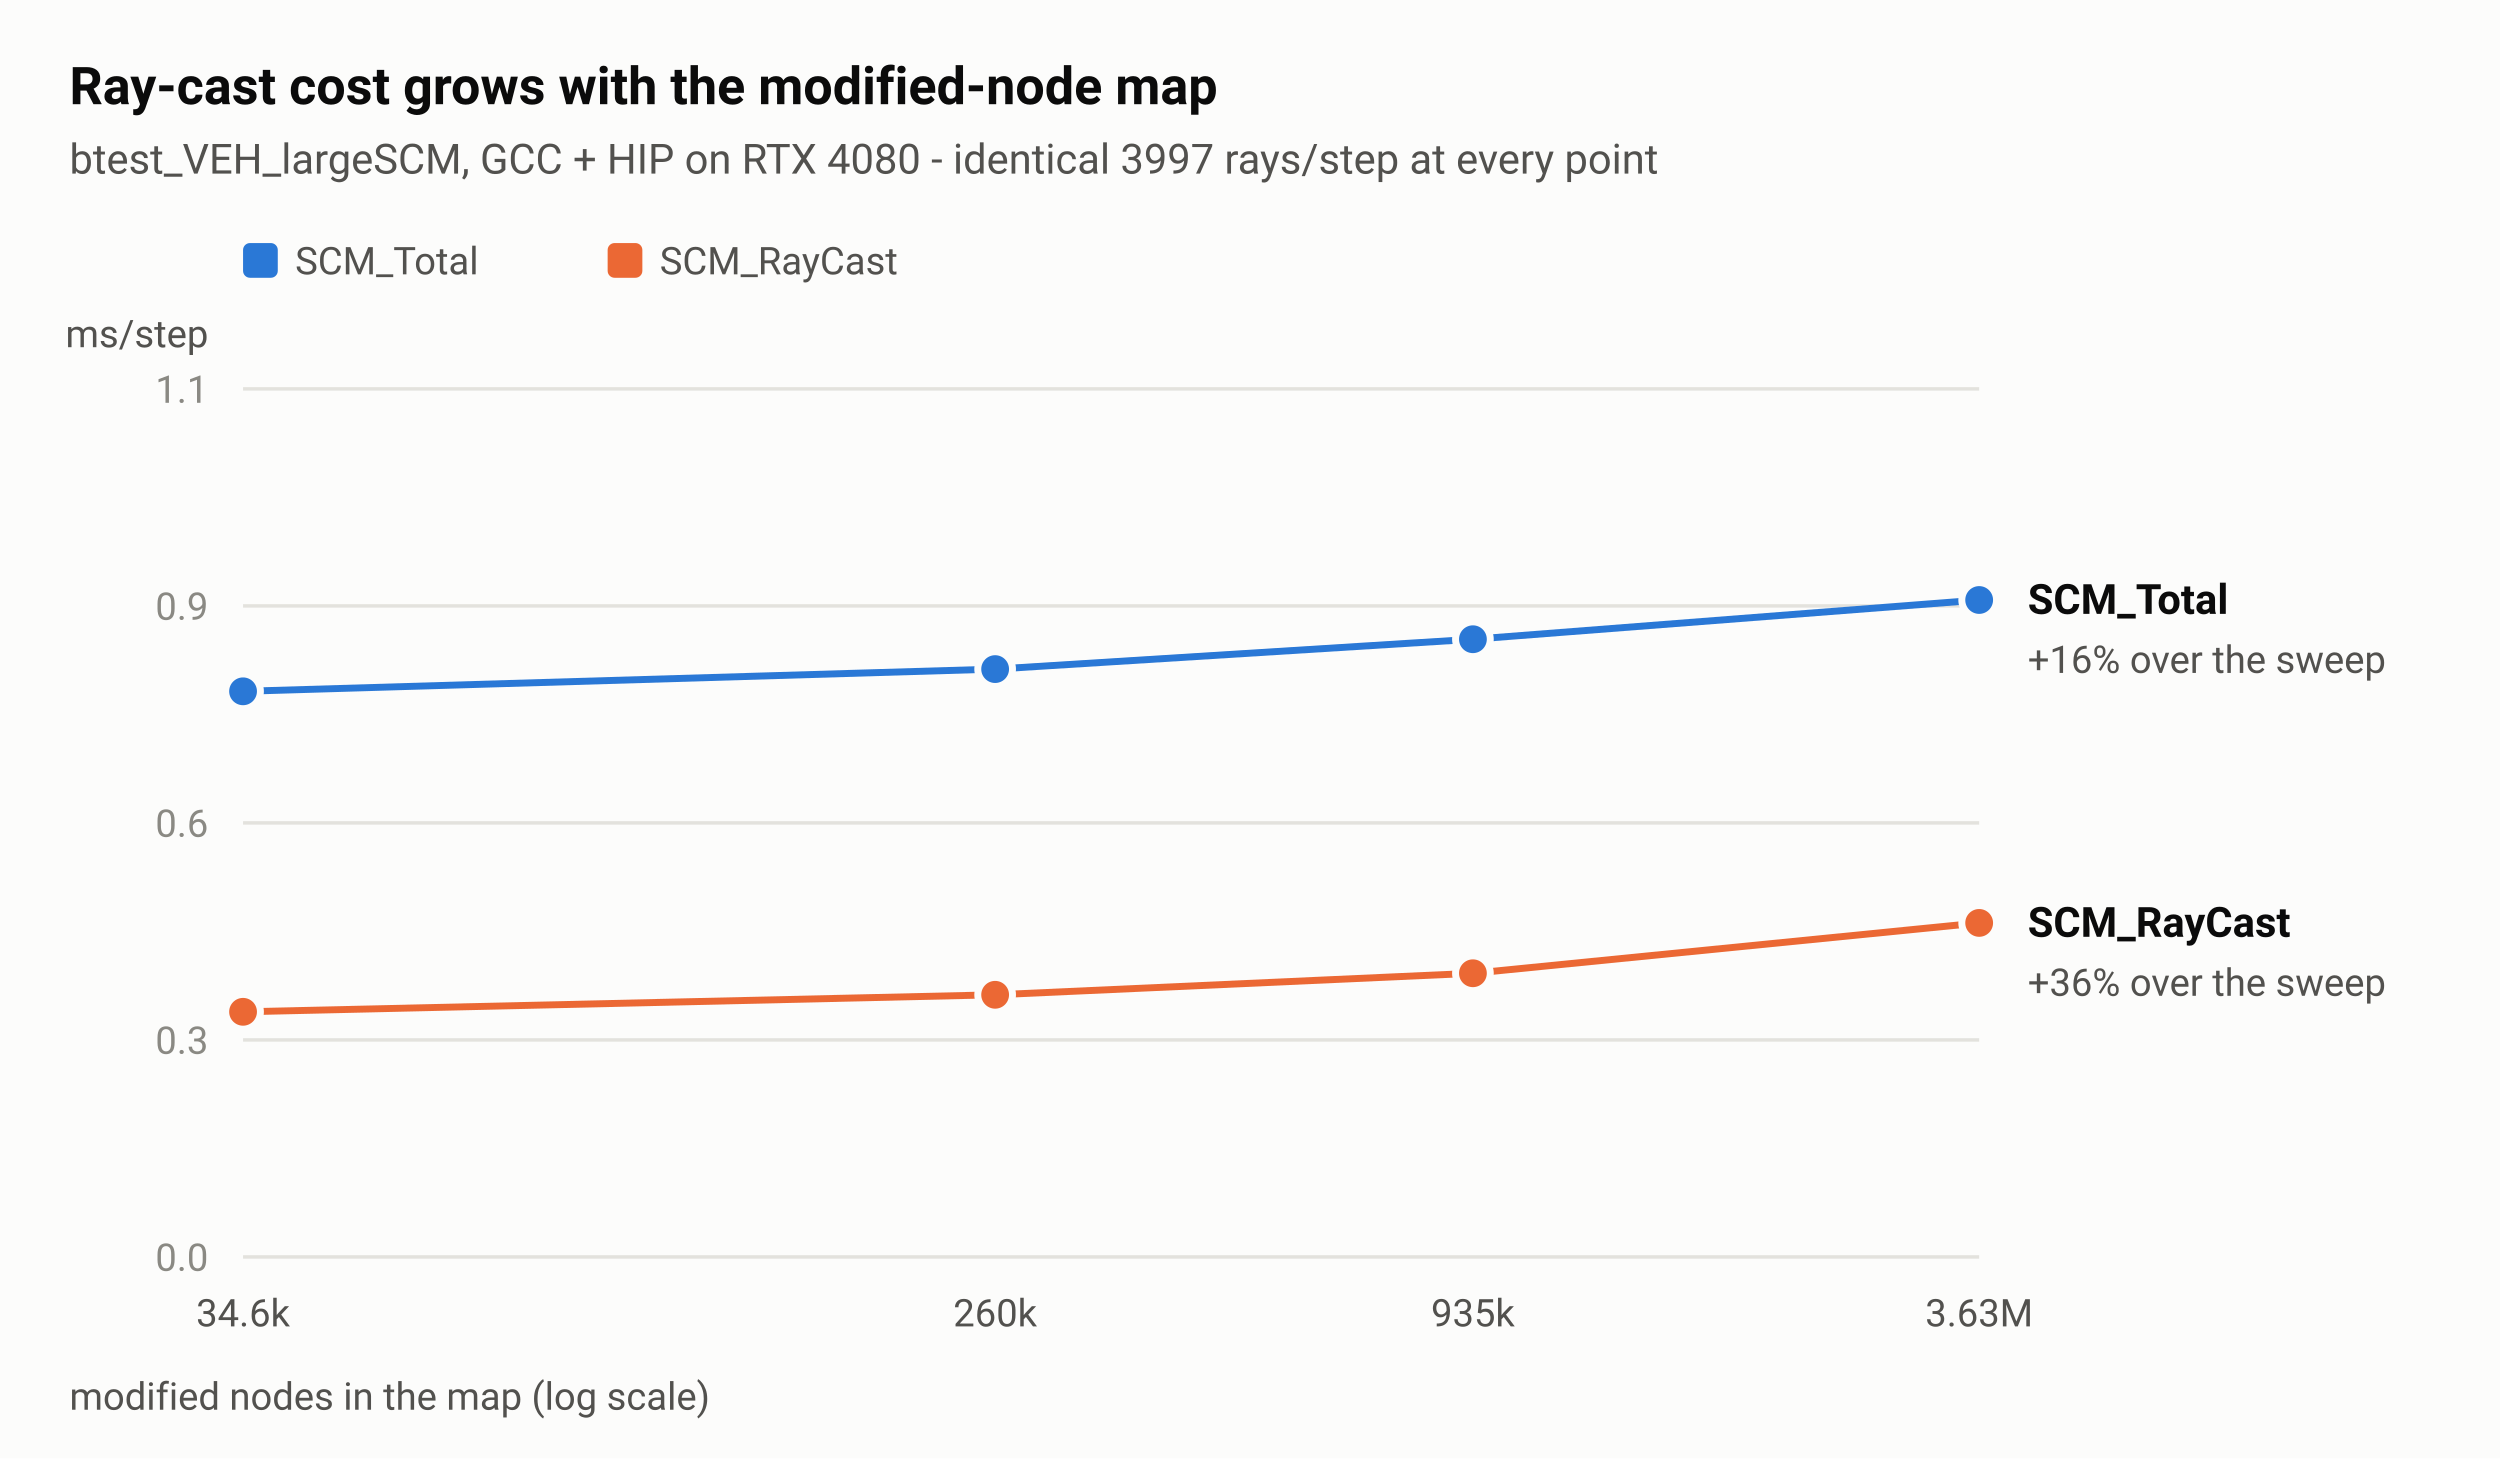
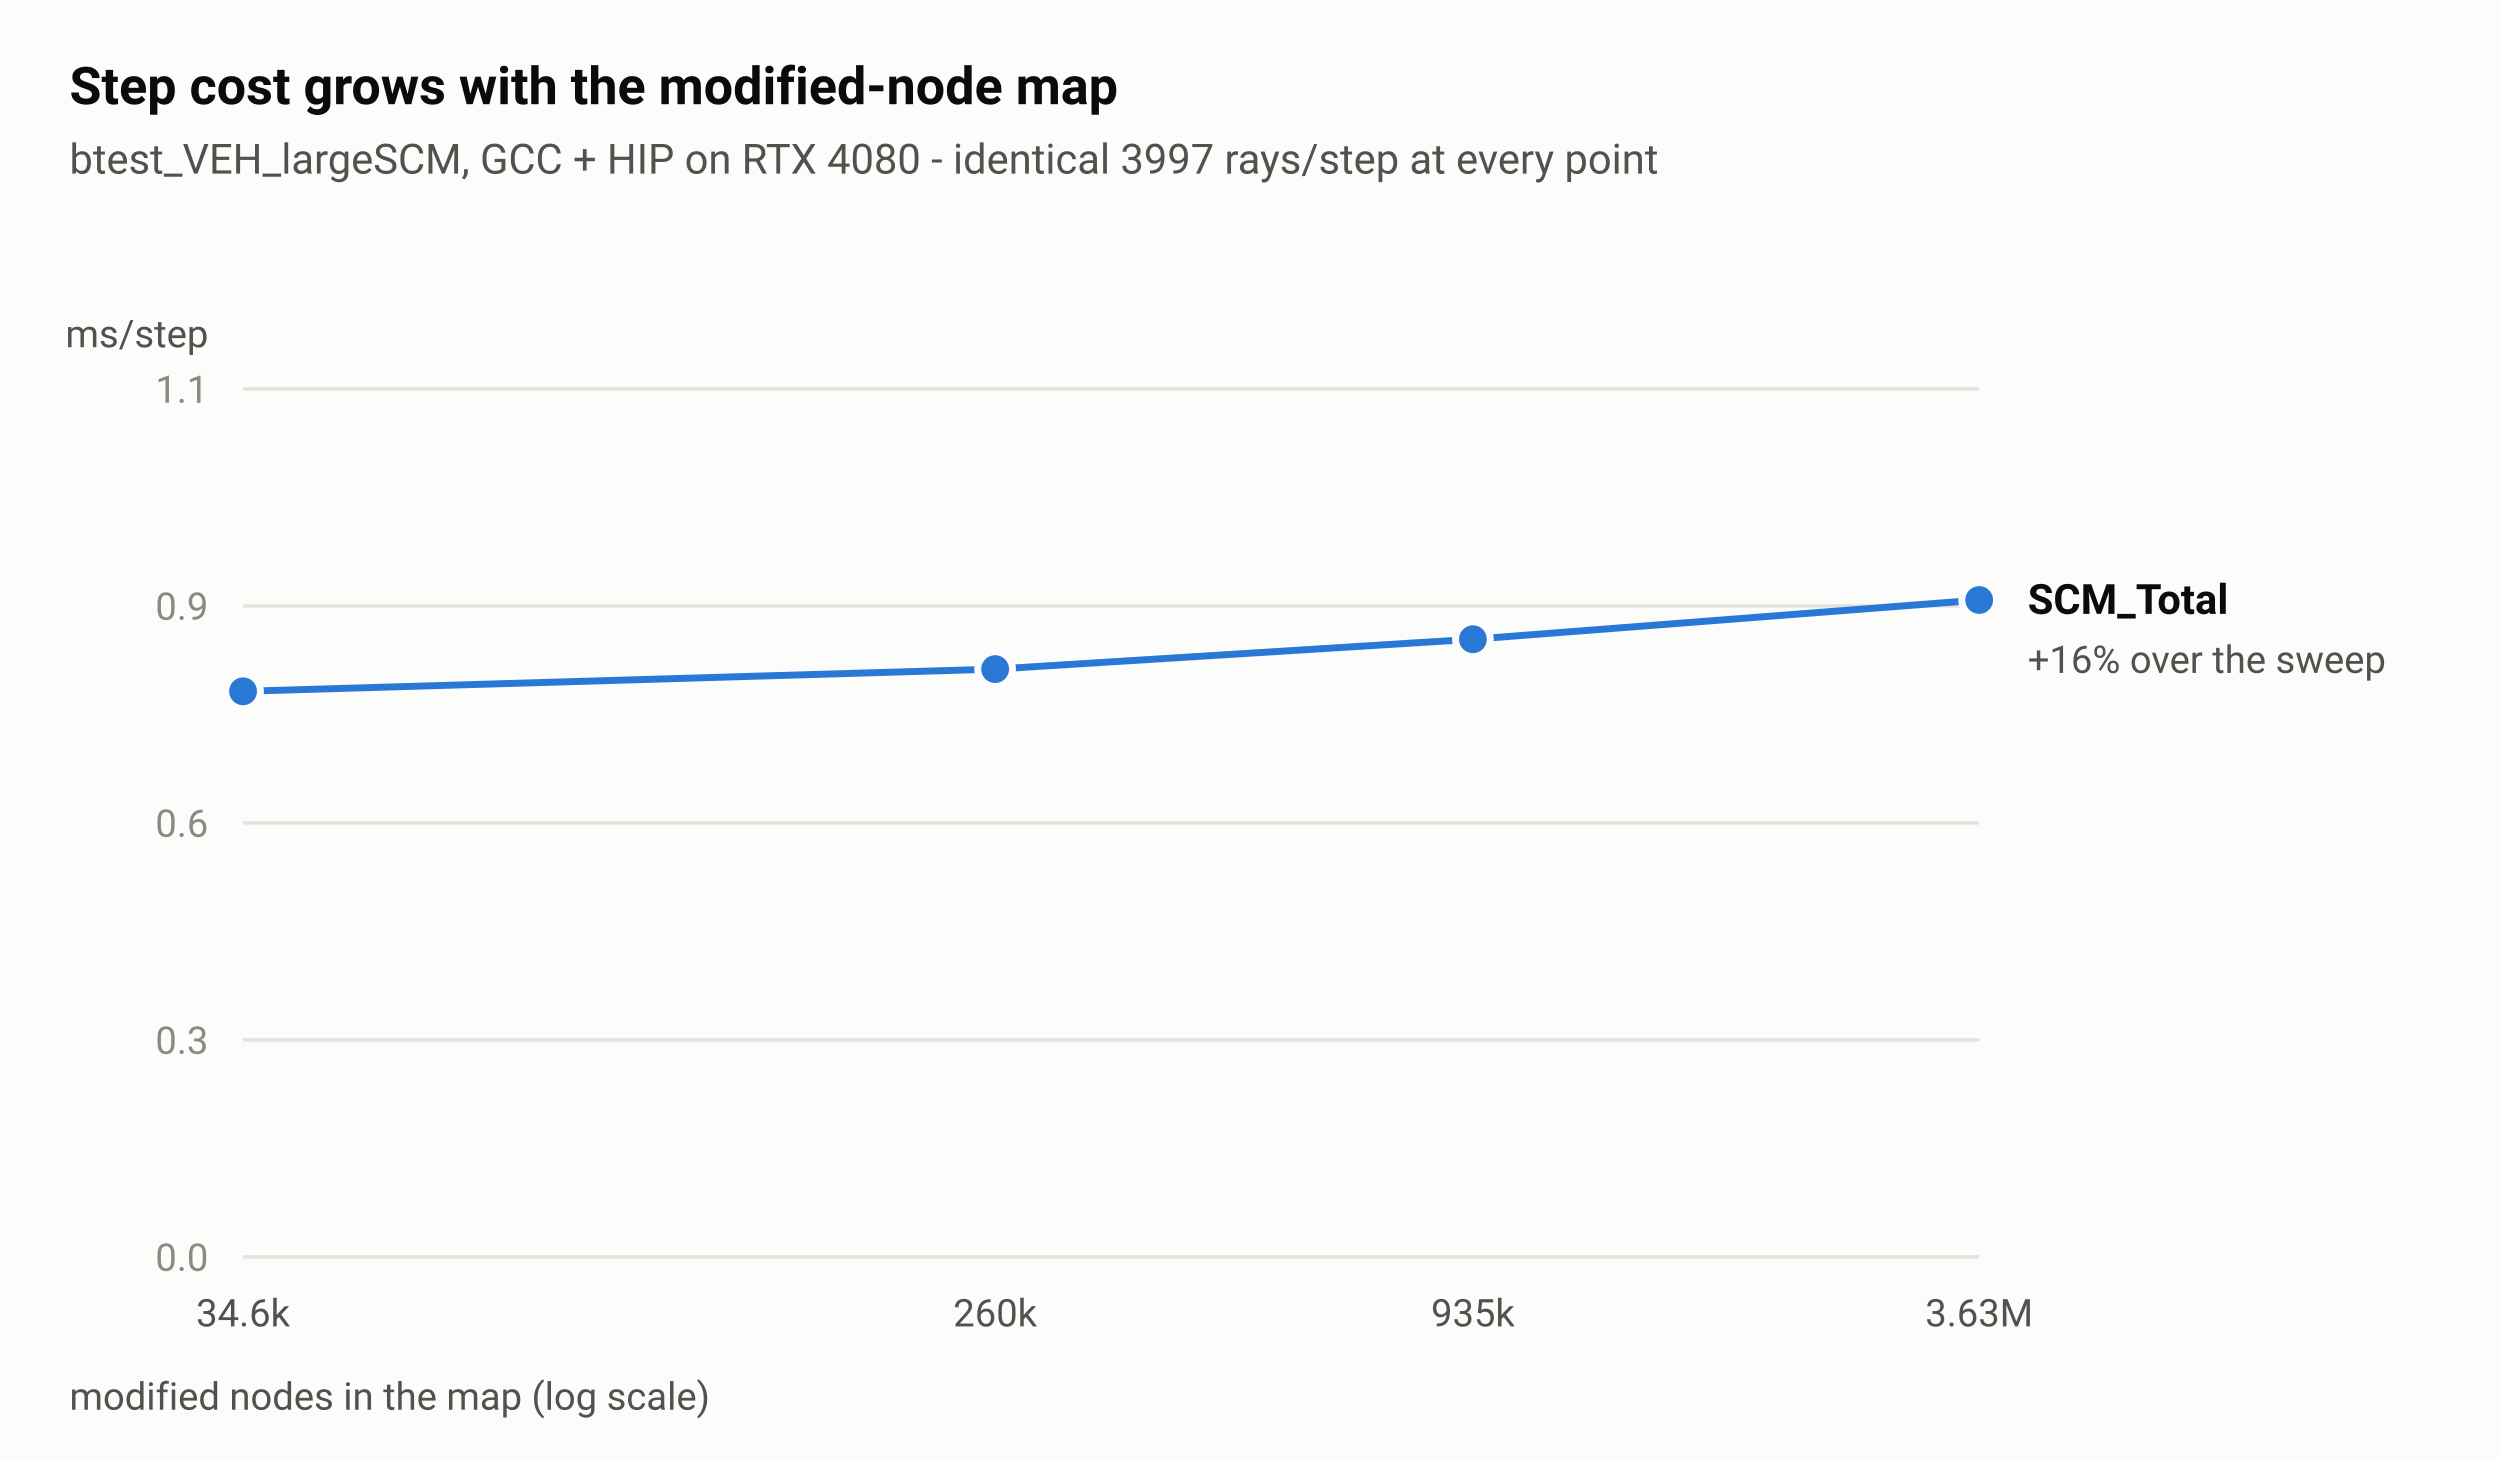
<svg xmlns="http://www.w3.org/2000/svg" width="720" height="420" viewBox="0 0 720 420" role="img">
  <rect width="720" height="420" fill="#fcfcfb" />
-   <text x="20.0" y="30.0" font-family="system-ui,-apple-system,'Segoe UI',Roboto,sans-serif" font-size="15" font-weight="600" fill="#0b0b0b" text-anchor="start">Ray-cast cost grows with the modified-node map</text>
+   <text x="20.0" y="30.0" font-family="system-ui,-apple-system,'Segoe UI',Roboto,sans-serif" font-size="15" font-weight="600" fill="#0b0b0b" text-anchor="start">Step cost grows with the modified-node map</text>
  <text x="20.0" y="50.0" font-family="system-ui,-apple-system,'Segoe UI',Roboto,sans-serif" font-size="12" font-weight="400" fill="#52514e" text-anchor="start">btest_VEH_largeSCM, GCC + HIP on RTX 4080 - identical 3997 rays/step at every point</text>
  <line x1="70" y1="362.0" x2="570" y2="362.0" stroke="#e3e2dd" stroke-width="1" />
  <text x="60.0" y="366.0" font-family="system-ui,-apple-system,'Segoe UI',Roboto,sans-serif" font-size="11" font-weight="400" fill="#8a8983" text-anchor="end">0.0</text>
  <line x1="70" y1="299.5" x2="570" y2="299.5" stroke="#e3e2dd" stroke-width="1" />
  <text x="60.0" y="303.5" font-family="system-ui,-apple-system,'Segoe UI',Roboto,sans-serif" font-size="11" font-weight="400" fill="#8a8983" text-anchor="end">0.3</text>
  <line x1="70" y1="237.0" x2="570" y2="237.0" stroke="#e3e2dd" stroke-width="1" />
  <text x="60.0" y="241.0" font-family="system-ui,-apple-system,'Segoe UI',Roboto,sans-serif" font-size="11" font-weight="400" fill="#8a8983" text-anchor="end">0.6</text>
  <line x1="70" y1="174.5" x2="570" y2="174.5" stroke="#e3e2dd" stroke-width="1" />
  <text x="60.0" y="178.5" font-family="system-ui,-apple-system,'Segoe UI',Roboto,sans-serif" font-size="11" font-weight="400" fill="#8a8983" text-anchor="end">0.9</text>
  <line x1="70" y1="112.0" x2="570" y2="112.0" stroke="#e3e2dd" stroke-width="1" />
  <text x="60.0" y="116.0" font-family="system-ui,-apple-system,'Segoe UI',Roboto,sans-serif" font-size="11" font-weight="400" fill="#8a8983" text-anchor="end">1.1</text>
  <text x="20.0" y="406.0" font-family="system-ui,-apple-system,'Segoe UI',Roboto,sans-serif" font-size="11" font-weight="400" fill="#52514e" text-anchor="start">modified nodes in the map (log scale)</text>
  <text x="60.0" y="100.0" font-family="system-ui,-apple-system,'Segoe UI',Roboto,sans-serif" font-size="11" font-weight="400" fill="#52514e" text-anchor="end">ms/step</text>
  <text x="70.0" y="382.0" font-family="system-ui,-apple-system,'Segoe UI',Roboto,sans-serif" font-size="11" font-weight="400" fill="#52514e" text-anchor="middle">34.6k</text>
  <text x="286.6" y="382.0" font-family="system-ui,-apple-system,'Segoe UI',Roboto,sans-serif" font-size="11" font-weight="400" fill="#52514e" text-anchor="middle">260k</text>
  <text x="424.2" y="382.0" font-family="system-ui,-apple-system,'Segoe UI',Roboto,sans-serif" font-size="11" font-weight="400" fill="#52514e" text-anchor="middle">935k</text>
  <text x="570.0" y="382.0" font-family="system-ui,-apple-system,'Segoe UI',Roboto,sans-serif" font-size="11" font-weight="400" fill="#52514e" text-anchor="middle">3.63M</text>
  <path d="M70.0,199.1 L286.6,192.7 L424.2,184.1 L570.0,172.8" fill="none" stroke="#2a78d6" stroke-width="2" stroke-linecap="round" stroke-linejoin="round" />
  <circle cx="70.0" cy="199.1" r="5" fill="#2a78d6" stroke="#fcfcfb" stroke-width="2" />
  <circle cx="286.6" cy="192.7" r="5" fill="#2a78d6" stroke="#fcfcfb" stroke-width="2" />
  <circle cx="424.2" cy="184.1" r="5" fill="#2a78d6" stroke="#fcfcfb" stroke-width="2" />
  <circle cx="570.0" cy="172.8" r="5" fill="#2a78d6" stroke="#fcfcfb" stroke-width="2" />
  <text x="584.0" y="176.8" font-family="system-ui,-apple-system,'Segoe UI',Roboto,sans-serif" font-size="12" font-weight="600" fill="#0b0b0b" text-anchor="start">SCM_Total</text>
  <text x="584.0" y="193.8" font-family="system-ui,-apple-system,'Segoe UI',Roboto,sans-serif" font-size="11" font-weight="400" fill="#52514e" text-anchor="start">+16% over the sweep</text>
  <circle cx="576.0" cy="168.8" r="0" />
-   <path d="M70.0,291.4 L286.6,286.5 L424.2,280.3 L570.0,265.8" fill="none" stroke="#eb6834" stroke-width="2" stroke-linecap="round" stroke-linejoin="round" />
-   <circle cx="70.0" cy="291.4" r="5" fill="#eb6834" stroke="#fcfcfb" stroke-width="2" />
-   <circle cx="286.6" cy="286.5" r="5" fill="#eb6834" stroke="#fcfcfb" stroke-width="2" />
-   <circle cx="424.2" cy="280.3" r="5" fill="#eb6834" stroke="#fcfcfb" stroke-width="2" />
-   <circle cx="570.0" cy="265.8" r="5" fill="#eb6834" stroke="#fcfcfb" stroke-width="2" />
-   <text x="584.0" y="269.8" font-family="system-ui,-apple-system,'Segoe UI',Roboto,sans-serif" font-size="12" font-weight="600" fill="#0b0b0b" text-anchor="start">SCM_RayCast</text>
-   <text x="584.0" y="286.8" font-family="system-ui,-apple-system,'Segoe UI',Roboto,sans-serif" font-size="11" font-weight="400" fill="#52514e" text-anchor="start">+36% over the sweep</text>
-   <circle cx="576.0" cy="261.8" r="0" />
-   <rect x="70" y="70" width="10" height="10" rx="2" fill="#2a78d6" />
-   <text x="85.0" y="79.0" font-family="system-ui,-apple-system,'Segoe UI',Roboto,sans-serif" font-size="11" font-weight="400" fill="#52514e" text-anchor="start">SCM_Total</text>
-   <rect x="175" y="70" width="10" height="10" rx="2" fill="#eb6834" />
-   <text x="190.0" y="79.0" font-family="system-ui,-apple-system,'Segoe UI',Roboto,sans-serif" font-size="11" font-weight="400" fill="#52514e" text-anchor="start">SCM_RayCast</text>
</svg>
